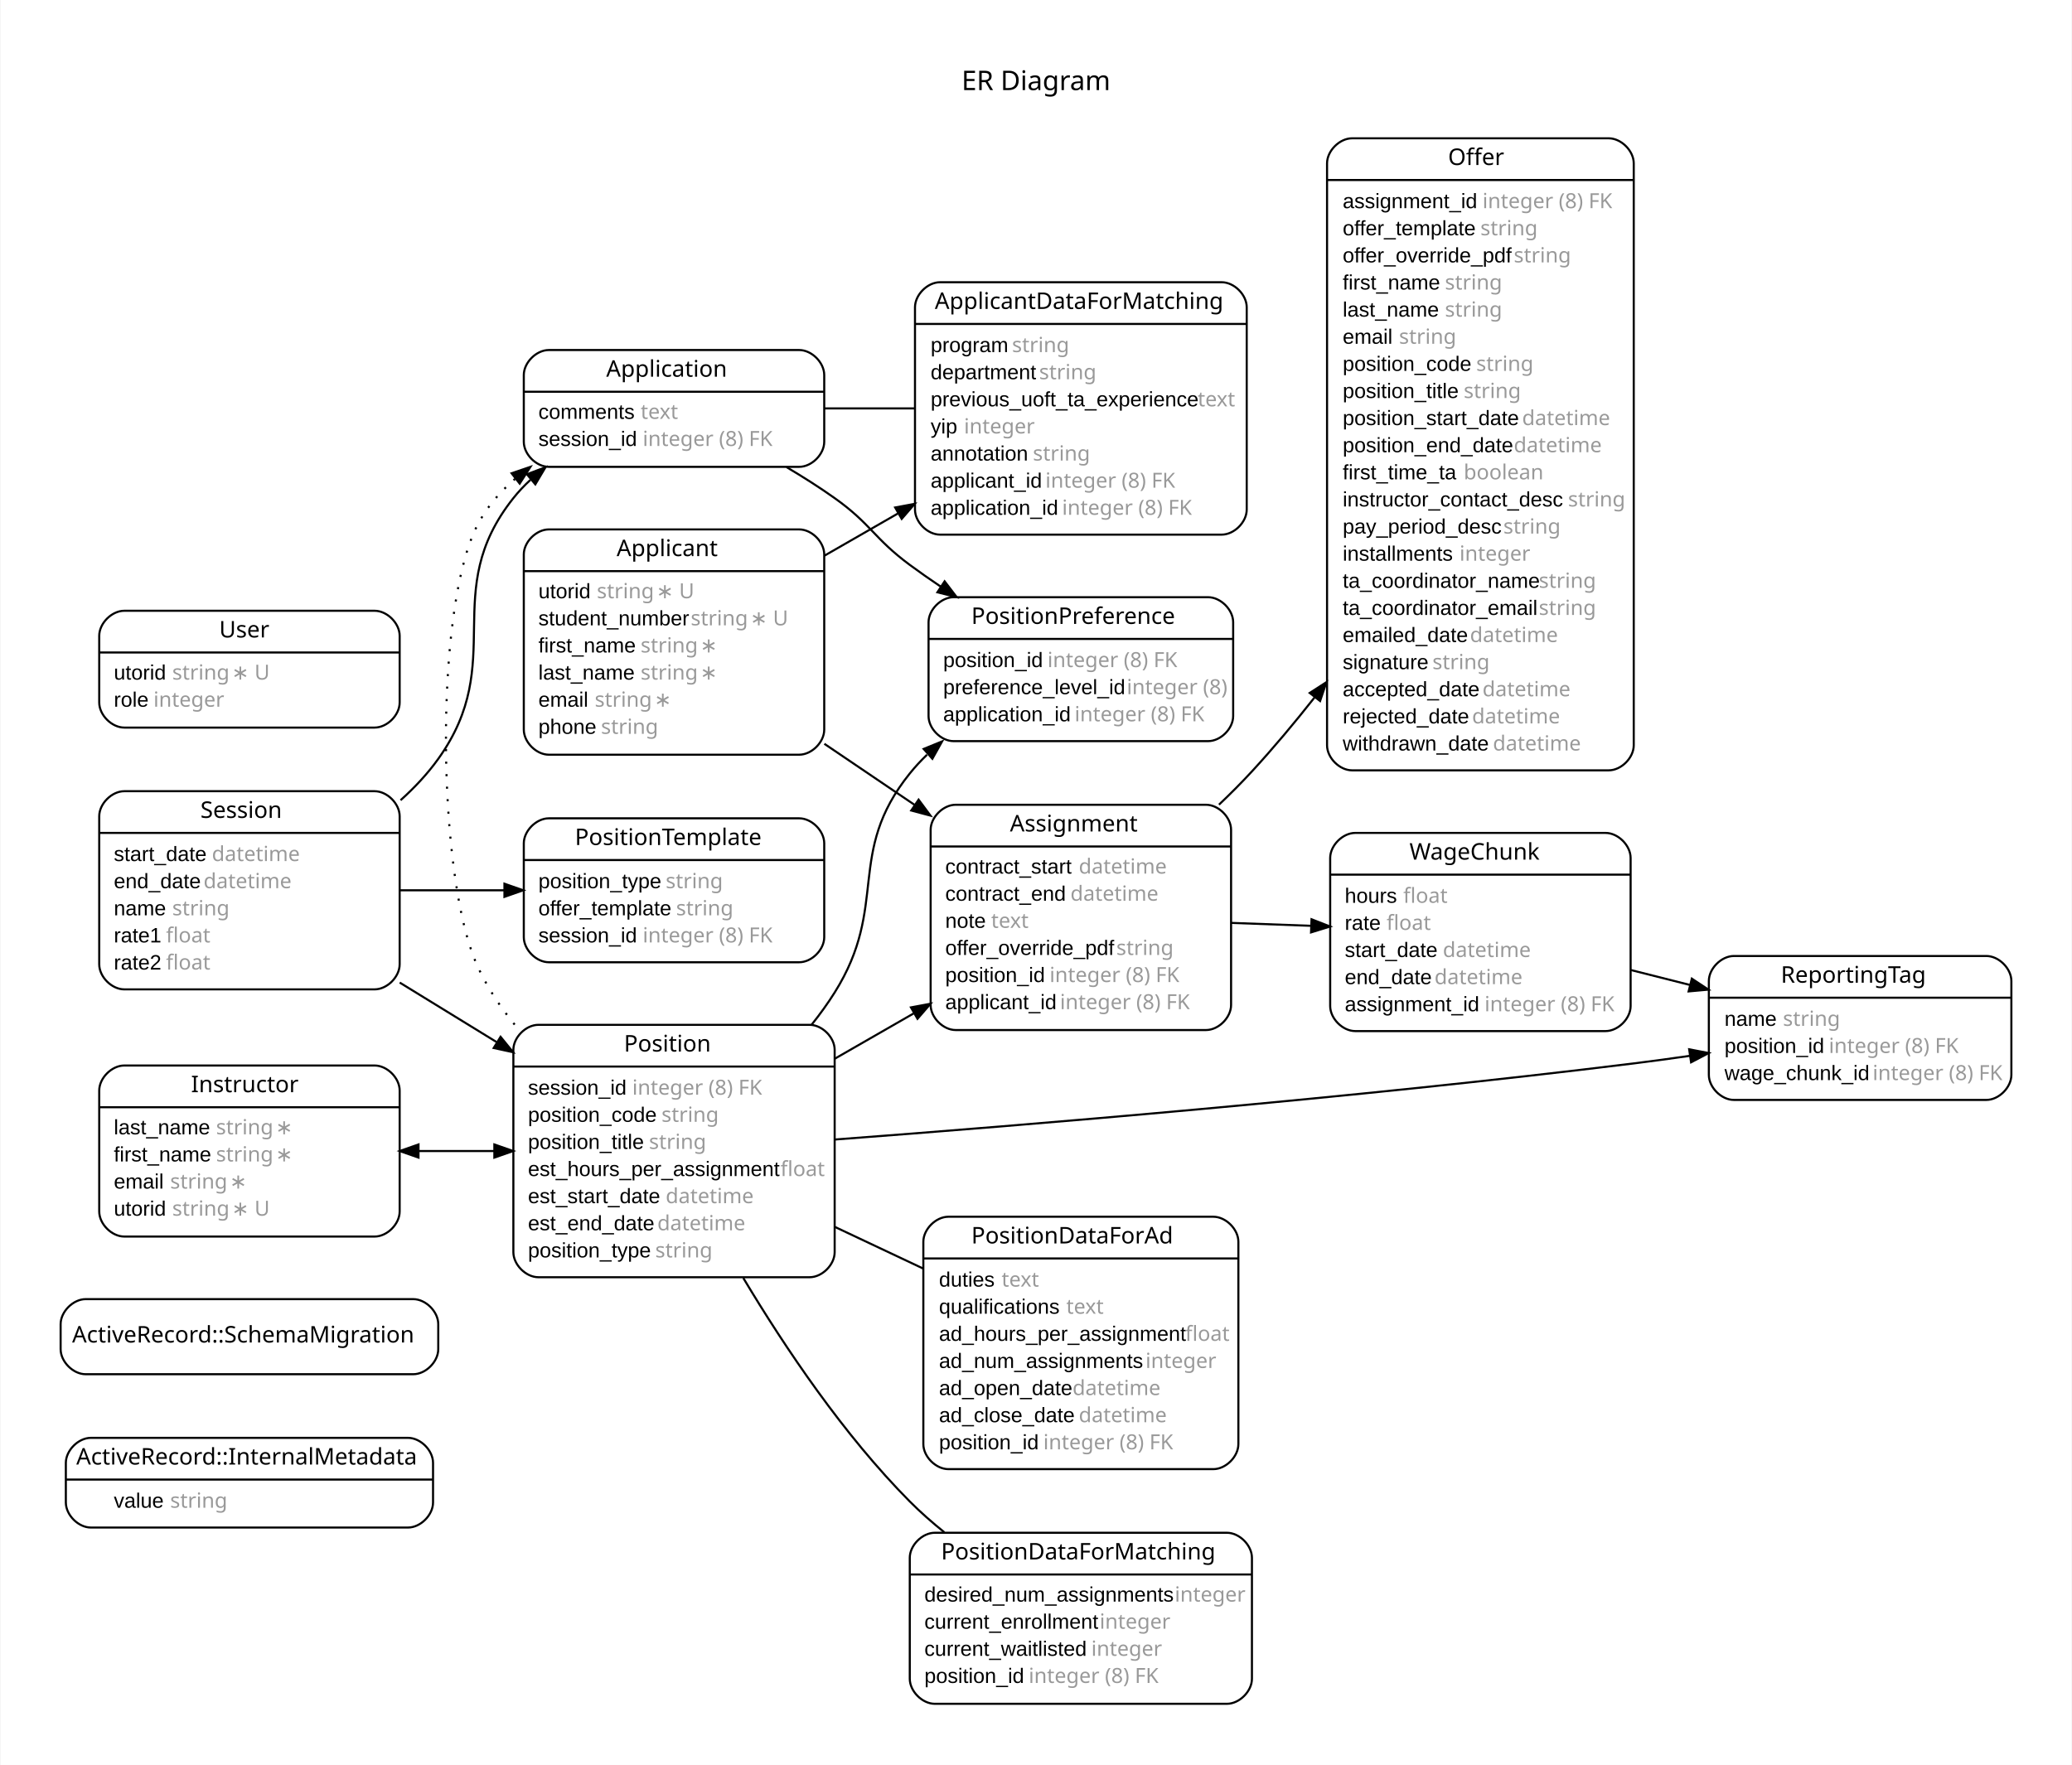
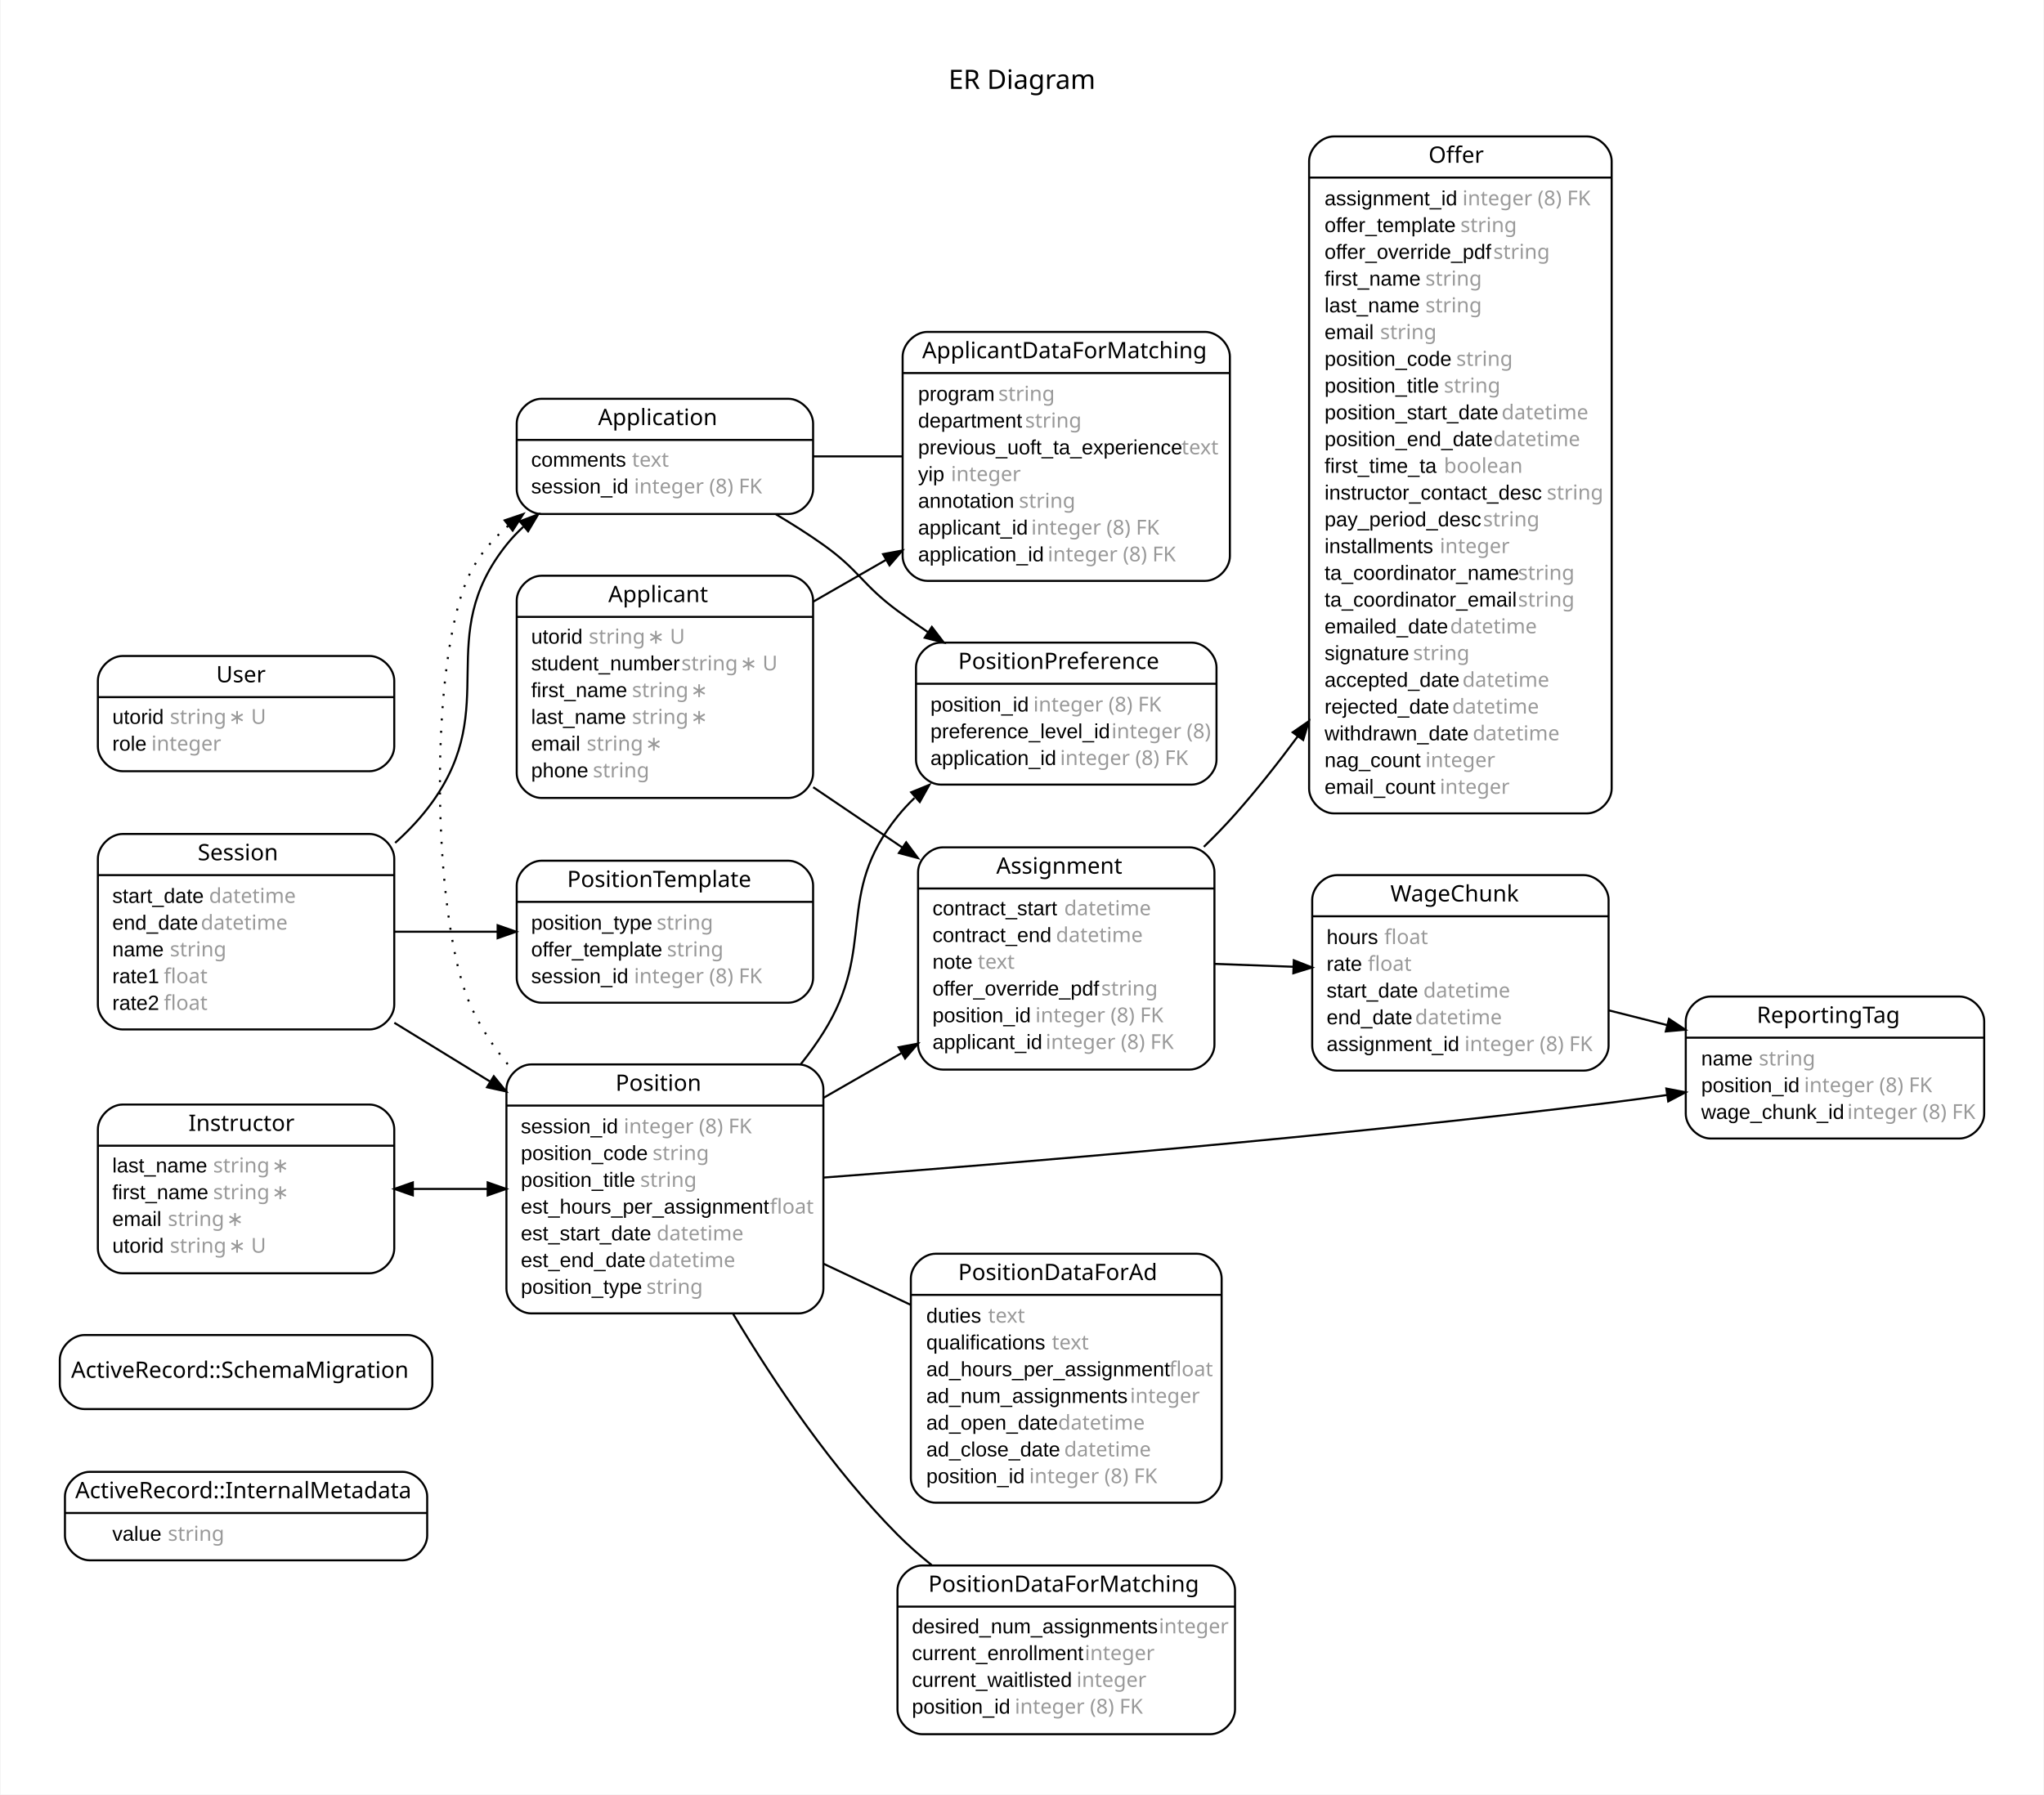
- <svg xmlns="http://www.w3.org/2000/svg" width="993pt" height="846pt" viewBox="0.00 0.00 992.60 846.10">
-   <g id="graph0" class="graph" transform="scale(1 1) rotate(0) translate(28.8 817.3)">
-     <polygon fill="#ffffff" stroke="transparent" points="-28.8,28.8 -28.8,-817.3 963.8,-817.3 963.8,28.8 -28.8,28.8" />
-     <text text-anchor="middle" x="467.5" y="-774.1" font-family="Arial Bold" font-size="13.00" fill="#000000">ER Diagram</text>
+ <svg xmlns="http://www.w3.org/2000/svg" width="993pt" height="872pt" viewBox="0.00 0.00 992.60 872.10">
+   <g id="graph0" class="graph" transform="scale(1 1) rotate(0) translate(28.8 843.3)">
+     <polygon fill="#ffffff" stroke="transparent" points="-28.8,28.8 -28.8,-843.3 963.8,-843.3 963.8,28.8 -28.8,28.8" />
+     <text text-anchor="middle" x="467.5" y="-800.1" font-family="Arial Bold" font-size="13.00" fill="#000000">ER Diagram</text>
    <g id="node1" class="node">
      <path fill="none" stroke="#000000" d="M14.5,-85C14.5,-85 166.5,-85 166.5,-85 172.5,-85 178.5,-91 178.5,-97 178.5,-97 178.5,-116 178.5,-116 178.5,-122 172.5,-128 166.5,-128 166.5,-128 14.5,-128 14.5,-128 8.5,-128 2.5,-122 2.5,-116 2.5,-116 2.5,-97 2.5,-97 2.5,-91 8.5,-85 14.5,-85" />
      <text text-anchor="start" x="7.5" y="-115.2" font-family="Arial Bold" font-size="11.00" fill="#000000">ActiveRecord::InternalMetadata</text>
      <polyline fill="none" stroke="#000000" points="2.5,-108 178.5,-108 " />
      <text text-anchor="start" x="25.5" y="-94.5" font-family="Arial" font-size="10.00" fill="#000000">value </text>
      <text text-anchor="start" x="52.5" y="-94.5" font-family="Arial Italic" font-size="10.00" fill="#999999">string</text>
    </g>
    <g id="node2" class="node">
      <path fill="none" stroke="#000000" d="M12,-158.5C12,-158.5 169,-158.5 169,-158.5 175,-158.5 181,-164.5 181,-170.5 181,-170.5 181,-182.5 181,-182.5 181,-188.5 175,-194.5 169,-194.5 169,-194.5 12,-194.5 12,-194.5 6,-194.5 0,-188.5 0,-182.5 0,-182.5 0,-170.5 0,-170.5 0,-164.5 6,-158.5 12,-158.5" />
      <text text-anchor="start" x="5.5" y="-173.7" font-family="Arial Bold" font-size="11.00" fill="#000000">ActiveRecord::SchemaMigration</text>
    </g>
    <g id="node3" class="node">
      <path fill="none" stroke="#000000" d="M234,-455.5C234,-455.5 354,-455.5 354,-455.5 360,-455.5 366,-461.5 366,-467.5 366,-467.5 366,-551.5 366,-551.5 366,-557.5 360,-563.5 354,-563.5 354,-563.5 234,-563.5 234,-563.5 228,-563.5 222,-557.5 222,-551.5 222,-551.5 222,-467.5 222,-467.5 222,-461.5 228,-455.5 234,-455.5" />
      <text text-anchor="start" x="266.5" y="-550.7" font-family="Arial Bold" font-size="11.00" fill="#000000">Applicant</text>
      <polyline fill="none" stroke="#000000" points="222,-543.5 366,-543.5 " />
      <text text-anchor="start" x="229" y="-530.5" font-family="Arial" font-size="10.00" fill="#000000">utorid </text>
      <text text-anchor="start" x="257" y="-530.5" font-family="Arial Italic" font-size="10.00" fill="#999999">string ∗ U</text>
      <text text-anchor="start" x="229" y="-517.5" font-family="Arial" font-size="10.00" fill="#000000">student_number </text>
      <text text-anchor="start" x="302" y="-517.5" font-family="Arial Italic" font-size="10.00" fill="#999999">string ∗ U</text>
      <text text-anchor="start" x="229" y="-504.5" font-family="Arial" font-size="10.00" fill="#000000">first_name </text>
      <text text-anchor="start" x="278" y="-504.5" font-family="Arial Italic" font-size="10.00" fill="#999999">string ∗</text>
      <text text-anchor="start" x="229" y="-491.5" font-family="Arial" font-size="10.00" fill="#000000">last_name </text>
      <text text-anchor="start" x="278" y="-491.5" font-family="Arial Italic" font-size="10.00" fill="#999999">string ∗</text>
      <text text-anchor="start" x="229" y="-478.5" font-family="Arial" font-size="10.00" fill="#000000">email </text>
      <text text-anchor="start" x="256" y="-478.5" font-family="Arial Italic" font-size="10.00" fill="#999999">string ∗</text>
      <text text-anchor="start" x="229" y="-465.5" font-family="Arial" font-size="10.00" fill="#000000">phone </text>
      <text text-anchor="start" x="259" y="-465.5" font-family="Arial Italic" font-size="10.00" fill="#999999">string</text>
    </g>
    <g id="node4" class="node">
      <path fill="none" stroke="#000000" d="M421.5,-561C421.5,-561 556.5,-561 556.5,-561 562.5,-561 568.5,-567 568.5,-573 568.5,-573 568.5,-670 568.5,-670 568.5,-676 562.5,-682 556.5,-682 556.5,-682 421.5,-682 421.5,-682 415.5,-682 409.5,-676 409.5,-670 409.5,-670 409.5,-573 409.5,-573 409.5,-567 415.5,-561 421.5,-561" />
      <text text-anchor="start" x="419" y="-669.2" font-family="Arial Bold" font-size="11.00" fill="#000000">ApplicantDataForMatching</text>
      <polyline fill="none" stroke="#000000" points="409.5,-662 568.5,-662 " />
      <text text-anchor="start" x="417" y="-648.5" font-family="Arial" font-size="10.00" fill="#000000">program </text>
      <text text-anchor="start" x="456" y="-648.5" font-family="Arial Italic" font-size="10.00" fill="#999999">string</text>
      <text text-anchor="start" x="417" y="-635.5" font-family="Arial" font-size="10.00" fill="#000000">department </text>
      <text text-anchor="start" x="469" y="-635.5" font-family="Arial Italic" font-size="10.00" fill="#999999">string</text>
      <text text-anchor="start" x="417" y="-622.5" font-family="Arial" font-size="10.00" fill="#000000">previous_uoft_ta_experience </text>
      <text text-anchor="start" x="545" y="-622.5" font-family="Arial Italic" font-size="10.00" fill="#999999">text</text>
      <text text-anchor="start" x="417" y="-609.5" font-family="Arial" font-size="10.00" fill="#000000">yip </text>
      <text text-anchor="start" x="433" y="-609.5" font-family="Arial Italic" font-size="10.00" fill="#999999">integer</text>
      <text text-anchor="start" x="417" y="-596.5" font-family="Arial" font-size="10.00" fill="#000000">annotation </text>
      <text text-anchor="start" x="466" y="-596.5" font-family="Arial Italic" font-size="10.00" fill="#999999">string</text>
      <text text-anchor="start" x="417" y="-583.5" font-family="Arial" font-size="10.00" fill="#000000">applicant_id </text>
      <text text-anchor="start" x="472" y="-583.5" font-family="Arial Italic" font-size="10.00" fill="#999999">integer (8) FK</text>
      <text text-anchor="start" x="417" y="-570.5" font-family="Arial" font-size="10.00" fill="#000000">application_id </text>
      <text text-anchor="start" x="480" y="-570.5" font-family="Arial Italic" font-size="10.00" fill="#999999">integer (8) FK</text>
    </g>
    <g id="edge5" class="edge">
      <path fill="none" stroke="#000000" d="M366.057,-550.886C377.516,-557.468 389.48,-564.34 401.252,-571.101" />
      <polygon fill="#000000" stroke="#000000" points="399.99,-574.009 409.363,-575.76 403.128,-568.546 399.99,-574.009" />
    </g>
    <g id="node6" class="node">
      <path fill="none" stroke="#000000" d="M429,-323.5C429,-323.5 549,-323.5 549,-323.5 555,-323.5 561,-329.5 561,-335.5 561,-335.5 561,-419.5 561,-419.5 561,-425.5 555,-431.5 549,-431.5 549,-431.5 429,-431.5 429,-431.5 423,-431.5 417,-425.5 417,-419.5 417,-419.5 417,-335.5 417,-335.5 417,-329.5 423,-323.5 429,-323.5" />
      <text text-anchor="start" x="455" y="-418.7" font-family="Arial Bold" font-size="11.00" fill="#000000">Assignment</text>
      <polyline fill="none" stroke="#000000" points="417,-411.5 561,-411.5 " />
      <text text-anchor="start" x="424" y="-398.5" font-family="Arial" font-size="10.00" fill="#000000">contract_start </text>
      <text text-anchor="start" x="488" y="-398.5" font-family="Arial Italic" font-size="10.00" fill="#999999">datetime</text>
      <text text-anchor="start" x="424" y="-385.5" font-family="Arial" font-size="10.00" fill="#000000">contract_end </text>
      <text text-anchor="start" x="484" y="-385.5" font-family="Arial Italic" font-size="10.00" fill="#999999">datetime</text>
      <text text-anchor="start" x="424" y="-372.5" font-family="Arial" font-size="10.00" fill="#000000">note </text>
      <text text-anchor="start" x="446" y="-372.5" font-family="Arial Italic" font-size="10.00" fill="#999999">text</text>
      <text text-anchor="start" x="424" y="-359.5" font-family="Arial" font-size="10.00" fill="#000000">offer_override_pdf </text>
      <text text-anchor="start" x="506" y="-359.5" font-family="Arial Italic" font-size="10.00" fill="#999999">string</text>
      <text text-anchor="start" x="424" y="-346.5" font-family="Arial" font-size="10.00" fill="#000000">position_id </text>
      <text text-anchor="start" x="474" y="-346.5" font-family="Arial Italic" font-size="10.00" fill="#999999">integer (8) FK</text>
      <text text-anchor="start" x="424" y="-333.5" font-family="Arial" font-size="10.00" fill="#000000">applicant_id </text>
      <text text-anchor="start" x="479" y="-333.5" font-family="Arial Italic" font-size="10.00" fill="#999999">integer (8) FK</text>
    </g>
    <g id="edge2" class="edge">
      <path fill="none" stroke="#000000" d="M366.057,-460.723C380.192,-451.154 395.095,-441.067 409.459,-431.343" />
      <polygon fill="#000000" stroke="#000000" points="411.227,-433.95 416.914,-426.297 407.695,-428.733 411.227,-433.95" />
    </g>
    <g id="node5" class="node">
      <path fill="none" stroke="#000000" d="M234,-593.5C234,-593.5 354,-593.5 354,-593.5 360,-593.5 366,-599.5 366,-605.5 366,-605.5 366,-637.5 366,-637.5 366,-643.5 360,-649.5 354,-649.5 354,-649.5 234,-649.5 234,-649.5 228,-649.5 222,-643.5 222,-637.5 222,-637.5 222,-605.5 222,-605.5 222,-599.5 228,-593.5 234,-593.5" />
      <text text-anchor="start" x="261.5" y="-636.7" font-family="Arial Bold" font-size="11.00" fill="#000000">Application</text>
      <polyline fill="none" stroke="#000000" points="222,-629.5 366,-629.5 " />
      <text text-anchor="start" x="229" y="-616.5" font-family="Arial" font-size="10.00" fill="#000000">comments </text>
      <text text-anchor="start" x="278" y="-616.5" font-family="Arial Italic" font-size="10.00" fill="#999999">text</text>
      <text text-anchor="start" x="229" y="-603.5" font-family="Arial" font-size="10.00" fill="#000000">session_id </text>
      <text text-anchor="start" x="279" y="-603.5" font-family="Arial Italic" font-size="10.00" fill="#999999">integer (8) FK</text>
    </g>
    <g id="edge15" class="edge">
      <path fill="none" stroke="#000000" d="M366.057,-621.5C380.161,-621.5 395.029,-621.5 409.363,-621.5" />
    </g>
    <g id="node12" class="node">
      <path fill="none" stroke="#000000" d="M428,-462C428,-462 550,-462 550,-462 556,-462 562,-468 562,-474 562,-474 562,-519 562,-519 562,-525 556,-531 550,-531 550,-531 428,-531 428,-531 422,-531 416,-525 416,-519 416,-519 416,-474 416,-474 416,-468 422,-462 428,-462" />
      <text text-anchor="start" x="436.5" y="-518.2" font-family="Arial Bold" font-size="11.00" fill="#000000">PositionPreference</text>
      <polyline fill="none" stroke="#000000" points="416,-511 562,-511 " />
      <text text-anchor="start" x="423" y="-497.5" font-family="Arial" font-size="10.00" fill="#000000">position_id </text>
      <text text-anchor="start" x="473" y="-497.5" font-family="Arial Italic" font-size="10.00" fill="#999999">integer (8) FK</text>
      <text text-anchor="start" x="423" y="-484.5" font-family="Arial" font-size="10.00" fill="#000000">preference_level_id </text>
      <text text-anchor="start" x="511" y="-484.5" font-family="Arial Italic" font-size="10.00" fill="#999999">integer (8)</text>
      <text text-anchor="start" x="423" y="-471.5" font-family="Arial" font-size="10.00" fill="#000000">application_id </text>
      <text text-anchor="start" x="486" y="-471.5" font-family="Arial Italic" font-size="10.00" fill="#999999">integer (8) FK</text>
    </g>
    <g id="edge17" class="edge">
      <path fill="none" stroke="#000000" d="M347.944,-593.355C355.851,-588.666 363.762,-583.645 371,-578.5 388.448,-566.097 389.792,-559.235 407,-546.5 411.773,-542.968 416.804,-539.451 421.93,-536.014" />
      <polygon fill="#000000" stroke="#000000" points="423.701,-538.619 429.489,-531.041 420.239,-533.356 423.701,-538.619" />
    </g>
    <g id="node8" class="node">
-       <path fill="none" stroke="#000000" d="M619,-448C619,-448 742,-448 742,-448 748,-448 754,-454 754,-460 754,-460 754,-739 754,-739 754,-745 748,-751 742,-751 742,-751 619,-751 619,-751 613,-751 607,-745 607,-739 607,-739 607,-460 607,-460 607,-454 613,-448 619,-448" />
-       <text text-anchor="start" x="665" y="-738.2" font-family="Arial Bold" font-size="11.00" fill="#000000">Offer</text>
-       <polyline fill="none" stroke="#000000" points="607,-731 754,-731 " />
-       <text text-anchor="start" x="614.5" y="-717.5" font-family="Arial" font-size="10.00" fill="#000000">assignment_id </text>
-       <text text-anchor="start" x="681.5" y="-717.5" font-family="Arial Italic" font-size="10.00" fill="#999999">integer (8) FK</text>
-       <text text-anchor="start" x="614.5" y="-704.5" font-family="Arial" font-size="10.00" fill="#000000">offer_template </text>
-       <text text-anchor="start" x="680.5" y="-704.5" font-family="Arial Italic" font-size="10.00" fill="#999999">string</text>
-       <text text-anchor="start" x="614.5" y="-691.5" font-family="Arial" font-size="10.00" fill="#000000">offer_override_pdf </text>
-       <text text-anchor="start" x="696.5" y="-691.5" font-family="Arial Italic" font-size="10.00" fill="#999999">string</text>
-       <text text-anchor="start" x="614.5" y="-678.5" font-family="Arial" font-size="10.00" fill="#000000">first_name </text>
-       <text text-anchor="start" x="663.5" y="-678.5" font-family="Arial Italic" font-size="10.00" fill="#999999">string</text>
-       <text text-anchor="start" x="614.5" y="-665.5" font-family="Arial" font-size="10.00" fill="#000000">last_name </text>
-       <text text-anchor="start" x="663.5" y="-665.5" font-family="Arial Italic" font-size="10.00" fill="#999999">string</text>
-       <text text-anchor="start" x="614.5" y="-652.5" font-family="Arial" font-size="10.00" fill="#000000">email </text>
-       <text text-anchor="start" x="641.5" y="-652.5" font-family="Arial Italic" font-size="10.00" fill="#999999">string</text>
-       <text text-anchor="start" x="614.5" y="-639.5" font-family="Arial" font-size="10.00" fill="#000000">position_code </text>
-       <text text-anchor="start" x="678.5" y="-639.5" font-family="Arial Italic" font-size="10.00" fill="#999999">string</text>
-       <text text-anchor="start" x="614.5" y="-626.5" font-family="Arial" font-size="10.00" fill="#000000">position_title </text>
-       <text text-anchor="start" x="672.5" y="-626.5" font-family="Arial Italic" font-size="10.00" fill="#999999">string</text>
-       <text text-anchor="start" x="614.5" y="-613.5" font-family="Arial" font-size="10.00" fill="#000000">position_start_date </text>
-       <text text-anchor="start" x="700.5" y="-613.5" font-family="Arial Italic" font-size="10.00" fill="#999999">datetime</text>
-       <text text-anchor="start" x="614.5" y="-600.5" font-family="Arial" font-size="10.00" fill="#000000">position_end_date </text>
-       <text text-anchor="start" x="696.5" y="-600.5" font-family="Arial Italic" font-size="10.00" fill="#999999">datetime</text>
-       <text text-anchor="start" x="614.5" y="-587.5" font-family="Arial" font-size="10.00" fill="#000000">first_time_ta </text>
-       <text text-anchor="start" x="672.5" y="-587.5" font-family="Arial Italic" font-size="10.00" fill="#999999">boolean</text>
-       <text text-anchor="start" x="614.5" y="-574.5" font-family="Arial" font-size="10.00" fill="#000000">instructor_contact_desc </text>
-       <text text-anchor="start" x="722.5" y="-574.5" font-family="Arial Italic" font-size="10.00" fill="#999999">string</text>
-       <text text-anchor="start" x="614.5" y="-561.5" font-family="Arial" font-size="10.00" fill="#000000">pay_period_desc </text>
-       <text text-anchor="start" x="691.5" y="-561.5" font-family="Arial Italic" font-size="10.00" fill="#999999">string</text>
-       <text text-anchor="start" x="614.5" y="-548.5" font-family="Arial" font-size="10.00" fill="#000000">installments </text>
-       <text text-anchor="start" x="670.5" y="-548.5" font-family="Arial Italic" font-size="10.00" fill="#999999">integer</text>
-       <text text-anchor="start" x="614.5" y="-535.5" font-family="Arial" font-size="10.00" fill="#000000">ta_coordinator_name </text>
-       <text text-anchor="start" x="708.5" y="-535.5" font-family="Arial Italic" font-size="10.00" fill="#999999">string</text>
-       <text text-anchor="start" x="614.5" y="-522.5" font-family="Arial" font-size="10.00" fill="#000000">ta_coordinator_email </text>
-       <text text-anchor="start" x="708.5" y="-522.5" font-family="Arial Italic" font-size="10.00" fill="#999999">string</text>
-       <text text-anchor="start" x="614.5" y="-509.5" font-family="Arial" font-size="10.00" fill="#000000">emailed_date </text>
-       <text text-anchor="start" x="675.5" y="-509.5" font-family="Arial Italic" font-size="10.00" fill="#999999">datetime</text>
-       <text text-anchor="start" x="614.5" y="-496.5" font-family="Arial" font-size="10.00" fill="#000000">signature </text>
-       <text text-anchor="start" x="657.5" y="-496.5" font-family="Arial Italic" font-size="10.00" fill="#999999">string</text>
-       <text text-anchor="start" x="614.5" y="-483.5" font-family="Arial" font-size="10.00" fill="#000000">accepted_date </text>
-       <text text-anchor="start" x="681.5" y="-483.5" font-family="Arial Italic" font-size="10.00" fill="#999999">datetime</text>
-       <text text-anchor="start" x="614.5" y="-470.5" font-family="Arial" font-size="10.00" fill="#000000">rejected_date </text>
-       <text text-anchor="start" x="676.5" y="-470.5" font-family="Arial Italic" font-size="10.00" fill="#999999">datetime</text>
-       <text text-anchor="start" x="614.5" y="-457.5" font-family="Arial" font-size="10.00" fill="#000000">withdrawn_date </text>
-       <text text-anchor="start" x="686.5" y="-457.5" font-family="Arial Italic" font-size="10.00" fill="#999999">datetime</text>
+       <path fill="none" stroke="#000000" d="M619,-448C619,-448 742,-448 742,-448 748,-448 754,-454 754,-460 754,-460 754,-765 754,-765 754,-771 748,-777 742,-777 742,-777 619,-777 619,-777 613,-777 607,-771 607,-765 607,-765 607,-460 607,-460 607,-454 613,-448 619,-448" />
+       <text text-anchor="start" x="665" y="-764.2" font-family="Arial Bold" font-size="11.00" fill="#000000">Offer</text>
+       <polyline fill="none" stroke="#000000" points="607,-757 754,-757 " />
+       <text text-anchor="start" x="614.5" y="-743.5" font-family="Arial" font-size="10.00" fill="#000000">assignment_id </text>
+       <text text-anchor="start" x="681.5" y="-743.5" font-family="Arial Italic" font-size="10.00" fill="#999999">integer (8) FK</text>
+       <text text-anchor="start" x="614.5" y="-730.5" font-family="Arial" font-size="10.00" fill="#000000">offer_template </text>
+       <text text-anchor="start" x="680.5" y="-730.5" font-family="Arial Italic" font-size="10.00" fill="#999999">string</text>
+       <text text-anchor="start" x="614.5" y="-717.5" font-family="Arial" font-size="10.00" fill="#000000">offer_override_pdf </text>
+       <text text-anchor="start" x="696.5" y="-717.5" font-family="Arial Italic" font-size="10.00" fill="#999999">string</text>
+       <text text-anchor="start" x="614.5" y="-704.5" font-family="Arial" font-size="10.00" fill="#000000">first_name </text>
+       <text text-anchor="start" x="663.5" y="-704.5" font-family="Arial Italic" font-size="10.00" fill="#999999">string</text>
+       <text text-anchor="start" x="614.5" y="-691.5" font-family="Arial" font-size="10.00" fill="#000000">last_name </text>
+       <text text-anchor="start" x="663.5" y="-691.5" font-family="Arial Italic" font-size="10.00" fill="#999999">string</text>
+       <text text-anchor="start" x="614.5" y="-678.5" font-family="Arial" font-size="10.00" fill="#000000">email </text>
+       <text text-anchor="start" x="641.5" y="-678.5" font-family="Arial Italic" font-size="10.00" fill="#999999">string</text>
+       <text text-anchor="start" x="614.5" y="-665.5" font-family="Arial" font-size="10.00" fill="#000000">position_code </text>
+       <text text-anchor="start" x="678.5" y="-665.5" font-family="Arial Italic" font-size="10.00" fill="#999999">string</text>
+       <text text-anchor="start" x="614.5" y="-652.5" font-family="Arial" font-size="10.00" fill="#000000">position_title </text>
+       <text text-anchor="start" x="672.5" y="-652.5" font-family="Arial Italic" font-size="10.00" fill="#999999">string</text>
+       <text text-anchor="start" x="614.5" y="-639.5" font-family="Arial" font-size="10.00" fill="#000000">position_start_date </text>
+       <text text-anchor="start" x="700.5" y="-639.5" font-family="Arial Italic" font-size="10.00" fill="#999999">datetime</text>
+       <text text-anchor="start" x="614.5" y="-626.5" font-family="Arial" font-size="10.00" fill="#000000">position_end_date </text>
+       <text text-anchor="start" x="696.5" y="-626.5" font-family="Arial Italic" font-size="10.00" fill="#999999">datetime</text>
+       <text text-anchor="start" x="614.5" y="-613.5" font-family="Arial" font-size="10.00" fill="#000000">first_time_ta </text>
+       <text text-anchor="start" x="672.5" y="-613.5" font-family="Arial Italic" font-size="10.00" fill="#999999">boolean</text>
+       <text text-anchor="start" x="614.5" y="-600.5" font-family="Arial" font-size="10.00" fill="#000000">instructor_contact_desc </text>
+       <text text-anchor="start" x="722.5" y="-600.5" font-family="Arial Italic" font-size="10.00" fill="#999999">string</text>
+       <text text-anchor="start" x="614.5" y="-587.5" font-family="Arial" font-size="10.00" fill="#000000">pay_period_desc </text>
+       <text text-anchor="start" x="691.5" y="-587.5" font-family="Arial Italic" font-size="10.00" fill="#999999">string</text>
+       <text text-anchor="start" x="614.5" y="-574.5" font-family="Arial" font-size="10.00" fill="#000000">installments </text>
+       <text text-anchor="start" x="670.5" y="-574.5" font-family="Arial Italic" font-size="10.00" fill="#999999">integer</text>
+       <text text-anchor="start" x="614.5" y="-561.5" font-family="Arial" font-size="10.00" fill="#000000">ta_coordinator_name </text>
+       <text text-anchor="start" x="708.5" y="-561.5" font-family="Arial Italic" font-size="10.00" fill="#999999">string</text>
+       <text text-anchor="start" x="614.5" y="-548.5" font-family="Arial" font-size="10.00" fill="#000000">ta_coordinator_email </text>
+       <text text-anchor="start" x="708.5" y="-548.5" font-family="Arial Italic" font-size="10.00" fill="#999999">string</text>
+       <text text-anchor="start" x="614.5" y="-535.5" font-family="Arial" font-size="10.00" fill="#000000">emailed_date </text>
+       <text text-anchor="start" x="675.5" y="-535.5" font-family="Arial Italic" font-size="10.00" fill="#999999">datetime</text>
+       <text text-anchor="start" x="614.5" y="-522.5" font-family="Arial" font-size="10.00" fill="#000000">signature </text>
+       <text text-anchor="start" x="657.5" y="-522.5" font-family="Arial Italic" font-size="10.00" fill="#999999">string</text>
+       <text text-anchor="start" x="614.5" y="-509.5" font-family="Arial" font-size="10.00" fill="#000000">accepted_date </text>
+       <text text-anchor="start" x="681.5" y="-509.5" font-family="Arial Italic" font-size="10.00" fill="#999999">datetime</text>
+       <text text-anchor="start" x="614.5" y="-496.5" font-family="Arial" font-size="10.00" fill="#000000">rejected_date </text>
+       <text text-anchor="start" x="676.5" y="-496.5" font-family="Arial Italic" font-size="10.00" fill="#999999">datetime</text>
+       <text text-anchor="start" x="614.5" y="-483.5" font-family="Arial" font-size="10.00" fill="#000000">withdrawn_date </text>
+       <text text-anchor="start" x="686.5" y="-483.5" font-family="Arial Italic" font-size="10.00" fill="#999999">datetime</text>
+       <text text-anchor="start" x="614.5" y="-470.5" font-family="Arial" font-size="10.00" fill="#000000">nag_count </text>
+       <text text-anchor="start" x="663.5" y="-470.5" font-family="Arial Italic" font-size="10.00" fill="#999999">integer</text>
+       <text text-anchor="start" x="614.5" y="-457.5" font-family="Arial" font-size="10.00" fill="#000000">email_count </text>
+       <text text-anchor="start" x="670.5" y="-457.5" font-family="Arial Italic" font-size="10.00" fill="#999999">integer</text>
    </g>
    <g id="edge1" class="edge">
-       <path fill="none" stroke="#000000" d="M555.211,-431.546C560.713,-436.772 566.055,-442.13 571,-447.5 581.221,-458.6 591.335,-470.668 601.043,-482.99" />
-       <polygon fill="#000000" stroke="#000000" points="598.695,-485.103 606.71,-490.269 603.666,-481.233 598.695,-485.103" />
+       <path fill="none" stroke="#000000" d="M555.855,-431.749C561.16,-436.891 566.283,-442.176 571,-447.5 581.484,-459.333 591.735,-472.239 601.498,-485.45" />
+       <polygon fill="#000000" stroke="#000000" points="599.022,-487.401 606.87,-492.816 604.112,-483.688 599.022,-487.401" />
    </g>
    <g id="node17" class="node">
      <path fill="none" stroke="#000000" d="M620.5,-323C620.5,-323 740.5,-323 740.5,-323 746.5,-323 752.5,-329 752.5,-335 752.5,-335 752.5,-406 752.5,-406 752.5,-412 746.5,-418 740.5,-418 740.5,-418 620.5,-418 620.5,-418 614.5,-418 608.5,-412 608.5,-406 608.5,-406 608.5,-335 608.5,-335 608.5,-329 614.5,-323 620.5,-323" />
      <text text-anchor="start" x="646.5" y="-405.2" font-family="Arial Bold" font-size="11.00" fill="#000000">WageChunk</text>
      <polyline fill="none" stroke="#000000" points="608.5,-398 752.5,-398 " />
      <text text-anchor="start" x="615.5" y="-384.5" font-family="Arial" font-size="10.00" fill="#000000">hours </text>
      <text text-anchor="start" x="643.5" y="-384.5" font-family="Arial Italic" font-size="10.00" fill="#999999">float</text>
      <text text-anchor="start" x="615.5" y="-371.5" font-family="Arial" font-size="10.00" fill="#000000">rate </text>
      <text text-anchor="start" x="635.5" y="-371.5" font-family="Arial Italic" font-size="10.00" fill="#999999">float</text>
      <text text-anchor="start" x="615.5" y="-358.5" font-family="Arial" font-size="10.00" fill="#000000">start_date </text>
      <text text-anchor="start" x="662.5" y="-358.5" font-family="Arial Italic" font-size="10.00" fill="#999999">datetime</text>
      <text text-anchor="start" x="615.5" y="-345.5" font-family="Arial" font-size="10.00" fill="#000000">end_date </text>
      <text text-anchor="start" x="658.5" y="-345.5" font-family="Arial Italic" font-size="10.00" fill="#999999">datetime</text>
      <text text-anchor="start" x="615.5" y="-332.5" font-family="Arial" font-size="10.00" fill="#000000">assignment_id </text>
      <text text-anchor="start" x="682.5" y="-332.5" font-family="Arial Italic" font-size="10.00" fill="#999999">integer (8) FK</text>
    </g>
    <g id="edge4" class="edge">
      <path fill="none" stroke="#000000" d="M561.125,-374.864C573.581,-374.408 586.606,-373.932 599.284,-373.469" />
      <polygon fill="#000000" stroke="#000000" points="599.561,-376.611 608.44,-373.134 599.331,-370.315 599.561,-376.611" />
    </g>
    <g id="node7" class="node">
      <path fill="none" stroke="#000000" d="M30.5,-224.5C30.5,-224.5 150.5,-224.5 150.5,-224.5 156.5,-224.5 162.5,-230.5 162.5,-236.5 162.5,-236.5 162.5,-294.5 162.5,-294.5 162.5,-300.5 156.5,-306.5 150.5,-306.5 150.5,-306.5 30.5,-306.5 30.5,-306.5 24.5,-306.5 18.5,-300.5 18.5,-294.5 18.5,-294.5 18.5,-236.5 18.5,-236.5 18.5,-230.5 24.5,-224.5 30.5,-224.5" />
      <text text-anchor="start" x="62.5" y="-293.7" font-family="Arial Bold" font-size="11.00" fill="#000000">Instructor</text>
      <polyline fill="none" stroke="#000000" points="18.5,-286.5 162.5,-286.5 " />
      <text text-anchor="start" x="25.5" y="-273.5" font-family="Arial" font-size="10.00" fill="#000000">last_name </text>
      <text text-anchor="start" x="74.5" y="-273.5" font-family="Arial Italic" font-size="10.00" fill="#999999">string ∗</text>
      <text text-anchor="start" x="25.5" y="-260.5" font-family="Arial" font-size="10.00" fill="#000000">first_name </text>
      <text text-anchor="start" x="74.5" y="-260.5" font-family="Arial Italic" font-size="10.00" fill="#999999">string ∗</text>
      <text text-anchor="start" x="25.5" y="-247.5" font-family="Arial" font-size="10.00" fill="#000000">email </text>
      <text text-anchor="start" x="52.5" y="-247.5" font-family="Arial Italic" font-size="10.00" fill="#999999">string ∗</text>
      <text text-anchor="start" x="25.5" y="-234.5" font-family="Arial" font-size="10.00" fill="#000000">utorid </text>
      <text text-anchor="start" x="53.5" y="-234.5" font-family="Arial Italic" font-size="10.00" fill="#999999">string ∗ U</text>
    </g>
    <g id="node9" class="node">
      <path fill="none" stroke="#000000" d="M229,-205C229,-205 359,-205 359,-205 365,-205 371,-211 371,-217 371,-217 371,-314 371,-314 371,-320 365,-326 359,-326 359,-326 229,-326 229,-326 223,-326 217,-320 217,-314 217,-314 217,-217 217,-217 217,-211 223,-205 229,-205" />
      <text text-anchor="start" x="270" y="-313.2" font-family="Arial Bold" font-size="11.00" fill="#000000">Position</text>
      <polyline fill="none" stroke="#000000" points="217,-306 371,-306 " />
      <text text-anchor="start" x="224" y="-292.5" font-family="Arial" font-size="10.00" fill="#000000">session_id </text>
      <text text-anchor="start" x="274" y="-292.5" font-family="Arial Italic" font-size="10.00" fill="#999999">integer (8) FK</text>
      <text text-anchor="start" x="224" y="-279.5" font-family="Arial" font-size="10.00" fill="#000000">position_code </text>
      <text text-anchor="start" x="288" y="-279.5" font-family="Arial Italic" font-size="10.00" fill="#999999">string</text>
      <text text-anchor="start" x="224" y="-266.5" font-family="Arial" font-size="10.00" fill="#000000">position_title </text>
      <text text-anchor="start" x="282" y="-266.5" font-family="Arial Italic" font-size="10.00" fill="#999999">string</text>
      <text text-anchor="start" x="224" y="-253.5" font-family="Arial" font-size="10.00" fill="#000000">est_hours_per_assignment </text>
      <text text-anchor="start" x="345" y="-253.5" font-family="Arial Italic" font-size="10.00" fill="#999999">float</text>
      <text text-anchor="start" x="224" y="-240.5" font-family="Arial" font-size="10.00" fill="#000000">est_start_date </text>
      <text text-anchor="start" x="290" y="-240.5" font-family="Arial Italic" font-size="10.00" fill="#999999">datetime</text>
      <text text-anchor="start" x="224" y="-227.5" font-family="Arial" font-size="10.00" fill="#000000">est_end_date </text>
      <text text-anchor="start" x="286" y="-227.5" font-family="Arial Italic" font-size="10.00" fill="#999999">datetime</text>
      <text text-anchor="start" x="224" y="-214.5" font-family="Arial" font-size="10.00" fill="#000000">position_type </text>
      <text text-anchor="start" x="285" y="-214.5" font-family="Arial Italic" font-size="10.00" fill="#999999">string</text>
    </g>
    <g id="edge7" class="edge">
      <path fill="none" stroke="#000000" d="M171.715,-265.5C183.584,-265.5 195.841,-265.5 207.805,-265.5" />
      <polygon fill="#000000" stroke="#000000" points="171.533,-262.35 162.533,-265.5 171.533,-268.65 171.533,-262.35" />
      <polygon fill="#000000" stroke="#000000" points="207.885,-268.65 216.885,-265.5 207.885,-262.35 207.885,-268.65" />
    </g>
    <g id="edge11" class="edge">
      <path fill="none" stroke="#000000" stroke-dasharray="1,5" d="M217.611,-326.113C210.098,-335.306 203.576,-345.322 199,-356 180.795,-398.486 179.048,-522.306 199,-564 203.396,-573.187 210.024,-581.031 217.774,-587.695" />
      <polygon fill="#000000" stroke="#000000" points="216.147,-590.421 225.176,-593.488 220.03,-585.46 216.147,-590.421" />
    </g>
    <g id="edge3" class="edge">
      <path fill="none" stroke="#000000" d="M371.069,-309.765C383.47,-316.888 396.332,-324.275 408.804,-331.439" />
      <polygon fill="#000000" stroke="#000000" points="407.561,-334.358 416.935,-336.109 410.699,-328.894 407.561,-334.358" />
    </g>
    <g id="node10" class="node">
      <path fill="none" stroke="#000000" d="M425.5,-113C425.5,-113 552.5,-113 552.5,-113 558.5,-113 564.5,-119 564.5,-125 564.5,-125 564.5,-222 564.5,-222 564.5,-228 558.5,-234 552.5,-234 552.5,-234 425.5,-234 425.5,-234 419.5,-234 413.5,-228 413.5,-222 413.5,-222 413.5,-125 413.5,-125 413.5,-119 419.5,-113 425.5,-113" />
      <text text-anchor="start" x="436.5" y="-221.2" font-family="Arial Bold" font-size="11.00" fill="#000000">PositionDataForAd</text>
      <polyline fill="none" stroke="#000000" points="413.5,-214 564.5,-214 " />
      <text text-anchor="start" x="421" y="-200.5" font-family="Arial" font-size="10.00" fill="#000000">duties </text>
      <text text-anchor="start" x="451" y="-200.5" font-family="Arial Italic" font-size="10.00" fill="#999999">text</text>
      <text text-anchor="start" x="421" y="-187.5" font-family="Arial" font-size="10.00" fill="#000000">qualifications </text>
      <text text-anchor="start" x="482" y="-187.5" font-family="Arial Italic" font-size="10.00" fill="#999999">text</text>
      <text text-anchor="start" x="421" y="-174.5" font-family="Arial" font-size="10.00" fill="#000000">ad_hours_per_assignment </text>
      <text text-anchor="start" x="539" y="-174.5" font-family="Arial Italic" font-size="10.00" fill="#999999">float</text>
      <text text-anchor="start" x="421" y="-161.5" font-family="Arial" font-size="10.00" fill="#000000">ad_num_assignments </text>
      <text text-anchor="start" x="520" y="-161.5" font-family="Arial Italic" font-size="10.00" fill="#999999">integer</text>
      <text text-anchor="start" x="421" y="-148.5" font-family="Arial" font-size="10.00" fill="#000000">ad_open_date </text>
      <text text-anchor="start" x="485" y="-148.5" font-family="Arial Italic" font-size="10.00" fill="#999999">datetime</text>
      <text text-anchor="start" x="421" y="-135.5" font-family="Arial" font-size="10.00" fill="#000000">ad_close_date </text>
      <text text-anchor="start" x="488" y="-135.5" font-family="Arial Italic" font-size="10.00" fill="#999999">datetime</text>
      <text text-anchor="start" x="421" y="-122.5" font-family="Arial" font-size="10.00" fill="#000000">position_id </text>
      <text text-anchor="start" x="471" y="-122.5" font-family="Arial Italic" font-size="10.00" fill="#999999">integer (8) FK</text>
    </g>
    <g id="edge12" class="edge">
      <path fill="none" stroke="#000000" d="M371.069,-229.139C385.015,-222.56 399.545,-215.704 413.447,-209.146" />
    </g>
    <g id="node11" class="node">
      <path fill="none" stroke="#000000" d="M419,-.5C419,-.5 559,-.5 559,-.5 565,-.5 571,-6.5 571,-12.5 571,-12.5 571,-70.5 571,-70.5 571,-76.5 565,-82.5 559,-82.5 559,-82.5 419,-82.5 419,-82.5 413,-82.5 407,-76.5 407,-70.5 407,-70.5 407,-12.5 407,-12.5 407,-6.5 413,-.5 419,-.5" />
      <text text-anchor="start" x="422" y="-69.7" font-family="Arial Bold" font-size="11.00" fill="#000000">PositionDataForMatching</text>
      <polyline fill="none" stroke="#000000" points="407,-62.5 571,-62.5 " />
      <text text-anchor="start" x="414" y="-49.5" font-family="Arial" font-size="10.00" fill="#000000">desired_num_assignments </text>
      <text text-anchor="start" x="534" y="-49.5" font-family="Arial Italic" font-size="10.00" fill="#999999">integer</text>
      <text text-anchor="start" x="414" y="-36.5" font-family="Arial" font-size="10.00" fill="#000000">current_enrollment </text>
      <text text-anchor="start" x="498" y="-36.5" font-family="Arial Italic" font-size="10.00" fill="#999999">integer</text>
      <text text-anchor="start" x="414" y="-23.5" font-family="Arial" font-size="10.00" fill="#000000">current_waitlisted </text>
      <text text-anchor="start" x="494" y="-23.5" font-family="Arial Italic" font-size="10.00" fill="#999999">integer</text>
      <text text-anchor="start" x="414" y="-10.5" font-family="Arial" font-size="10.00" fill="#000000">position_id </text>
      <text text-anchor="start" x="464" y="-10.5" font-family="Arial Italic" font-size="10.00" fill="#999999">integer (8) FK</text>
    </g>
    <g id="edge6" class="edge">
      <path fill="none" stroke="#000000" d="M327.201,-204.646C347.49,-170.771 375.546,-129.177 407,-97.5 412.102,-92.362 417.736,-87.403 423.592,-82.702" />
    </g>
    <g id="edge10" class="edge">
      <path fill="none" stroke="#000000" d="M359.983,-326.091C363.974,-331.094 367.702,-336.252 371,-341.5 397.252,-383.269 376.104,-408.04 407,-446.5 409.526,-449.644 412.306,-452.64 415.271,-455.489" />
      <polygon fill="#000000" stroke="#000000" points="413.659,-458.268 422.489,-461.867 417.83,-453.547 413.659,-458.268" />
    </g>
    <g id="node14" class="node">
      <path fill="none" stroke="#000000" d="M802,-290C802,-290 923,-290 923,-290 929,-290 935,-296 935,-302 935,-302 935,-347 935,-347 935,-353 929,-359 923,-359 923,-359 802,-359 802,-359 796,-359 790,-353 790,-347 790,-347 790,-302 790,-302 790,-296 796,-290 802,-290" />
      <text text-anchor="start" x="824.5" y="-346.2" font-family="Arial Bold" font-size="11.00" fill="#000000">ReportingTag</text>
      <polyline fill="none" stroke="#000000" points="790,-339 935,-339 " />
      <text text-anchor="start" x="797.5" y="-325.5" font-family="Arial" font-size="10.00" fill="#000000">name </text>
      <text text-anchor="start" x="825.5" y="-325.5" font-family="Arial Italic" font-size="10.00" fill="#999999">string</text>
      <text text-anchor="start" x="797.5" y="-312.5" font-family="Arial" font-size="10.00" fill="#000000">position_id </text>
      <text text-anchor="start" x="847.5" y="-312.5" font-family="Arial Italic" font-size="10.00" fill="#999999">integer (8) FK</text>
      <text text-anchor="start" x="797.5" y="-299.5" font-family="Arial" font-size="10.00" fill="#000000">wage_chunk_id </text>
      <text text-anchor="start" x="868.5" y="-299.5" font-family="Arial Italic" font-size="10.00" fill="#999999">integer (8) FK</text>
    </g>
    <g id="edge9" class="edge">
      <path fill="none" stroke="#000000" d="M371.077,-271.014C462.577,-277.911 619.7,-290.865 754,-307.5 762.728,-308.581 771.833,-309.824 780.896,-311.137" />
      <polygon fill="#000000" stroke="#000000" points="780.566,-314.272 789.929,-312.468 781.485,-308.039 780.566,-314.272" />
    </g>
    <g id="node13" class="node">
      <path fill="none" stroke="#000000" d="M234,-356C234,-356 354,-356 354,-356 360,-356 366,-362 366,-368 366,-368 366,-413 366,-413 366,-419 360,-425 354,-425 354,-425 234,-425 234,-425 228,-425 222,-419 222,-413 222,-413 222,-368 222,-368 222,-362 228,-356 234,-356" />
      <text text-anchor="start" x="246.5" y="-412.2" font-family="Arial Bold" font-size="11.00" fill="#000000">PositionTemplate</text>
      <polyline fill="none" stroke="#000000" points="222,-405 366,-405 " />
      <text text-anchor="start" x="229" y="-391.5" font-family="Arial" font-size="10.00" fill="#000000">position_type </text>
      <text text-anchor="start" x="290" y="-391.5" font-family="Arial Italic" font-size="10.00" fill="#999999">string</text>
      <text text-anchor="start" x="229" y="-378.5" font-family="Arial" font-size="10.00" fill="#000000">offer_template </text>
      <text text-anchor="start" x="295" y="-378.5" font-family="Arial Italic" font-size="10.00" fill="#999999">string</text>
      <text text-anchor="start" x="229" y="-365.5" font-family="Arial" font-size="10.00" fill="#000000">session_id </text>
      <text text-anchor="start" x="279" y="-365.5" font-family="Arial Italic" font-size="10.00" fill="#999999">integer (8) FK</text>
    </g>
    <g id="node15" class="node">
      <path fill="none" stroke="#000000" d="M30.5,-343C30.5,-343 150.5,-343 150.5,-343 156.5,-343 162.5,-349 162.5,-355 162.5,-355 162.5,-426 162.5,-426 162.5,-432 156.5,-438 150.5,-438 150.5,-438 30.5,-438 30.5,-438 24.5,-438 18.5,-432 18.5,-426 18.5,-426 18.5,-355 18.5,-355 18.5,-349 24.5,-343 30.5,-343" />
      <text text-anchor="start" x="67" y="-425.2" font-family="Arial Bold" font-size="11.00" fill="#000000">Session</text>
      <polyline fill="none" stroke="#000000" points="18.5,-418 162.5,-418 " />
      <text text-anchor="start" x="25.5" y="-404.5" font-family="Arial" font-size="10.00" fill="#000000">start_date </text>
      <text text-anchor="start" x="72.5" y="-404.5" font-family="Arial Italic" font-size="10.00" fill="#999999">datetime</text>
      <text text-anchor="start" x="25.5" y="-391.5" font-family="Arial" font-size="10.00" fill="#000000">end_date </text>
      <text text-anchor="start" x="68.5" y="-391.5" font-family="Arial Italic" font-size="10.00" fill="#999999">datetime</text>
      <text text-anchor="start" x="25.5" y="-378.5" font-family="Arial" font-size="10.00" fill="#000000">name </text>
      <text text-anchor="start" x="53.5" y="-378.5" font-family="Arial Italic" font-size="10.00" fill="#999999">string</text>
      <text text-anchor="start" x="25.5" y="-365.5" font-family="Arial" font-size="10.00" fill="#000000">rate1 </text>
      <text text-anchor="start" x="50.5" y="-365.5" font-family="Arial Italic" font-size="10.00" fill="#999999">float</text>
      <text text-anchor="start" x="25.5" y="-352.5" font-family="Arial" font-size="10.00" fill="#000000">rate2 </text>
      <text text-anchor="start" x="50.5" y="-352.5" font-family="Arial Italic" font-size="10.00" fill="#999999">float</text>
    </g>
    <g id="edge14" class="edge">
      <path fill="none" stroke="#000000" d="M162.932,-433.676C169.665,-439.72 175.872,-446.341 181,-453.5 214.664,-500.502 181.055,-533.219 217,-578.5 219.463,-581.603 222.215,-584.518 225.172,-587.251" />
      <polygon fill="#000000" stroke="#000000" points="223.481,-589.943 232.405,-593.302 227.523,-585.111 223.481,-589.943" />
    </g>
    <g id="edge8" class="edge">
      <path fill="none" stroke="#000000" d="M162.533,-346.254C177.527,-337.043 193.465,-327.254 208.88,-317.785" />
      <polygon fill="#000000" stroke="#000000" points="210.865,-320.262 216.885,-312.868 207.568,-314.894 210.865,-320.262" />
    </g>
    <g id="edge18" class="edge">
      <path fill="none" stroke="#000000" d="M162.533,-390.5C178.74,-390.5 196.05,-390.5 212.61,-390.5" />
      <polygon fill="#000000" stroke="#000000" points="212.721,-393.65 221.721,-390.5 212.721,-387.35 212.721,-393.65" />
    </g>
    <g id="node16" class="node">
      <path fill="none" stroke="#000000" d="M30.5,-468.5C30.5,-468.5 150.5,-468.5 150.5,-468.5 156.5,-468.5 162.5,-474.5 162.5,-480.5 162.5,-480.5 162.5,-512.5 162.5,-512.5 162.5,-518.5 156.5,-524.5 150.5,-524.5 150.5,-524.5 30.5,-524.5 30.5,-524.5 24.5,-524.5 18.5,-518.5 18.5,-512.5 18.5,-512.5 18.5,-480.5 18.5,-480.5 18.5,-474.5 24.5,-468.5 30.5,-468.5" />
      <text text-anchor="start" x="76" y="-511.7" font-family="Arial Bold" font-size="11.00" fill="#000000">User</text>
      <polyline fill="none" stroke="#000000" points="18.5,-504.5 162.5,-504.5 " />
      <text text-anchor="start" x="25.5" y="-491.5" font-family="Arial" font-size="10.00" fill="#000000">utorid </text>
      <text text-anchor="start" x="53.5" y="-491.5" font-family="Arial Italic" font-size="10.00" fill="#999999">string ∗ U</text>
      <text text-anchor="start" x="25.5" y="-478.5" font-family="Arial" font-size="10.00" fill="#000000">role </text>
      <text text-anchor="start" x="44.5" y="-478.5" font-family="Arial Italic" font-size="10.00" fill="#999999">integer</text>
    </g>
    <g id="edge13" class="edge">
      <path fill="none" stroke="#000000" d="M752.693,-352.253C761.943,-349.915 771.465,-347.509 780.853,-345.136" />
      <polygon fill="#000000" stroke="#000000" points="781.845,-348.134 789.799,-342.875 780.301,-342.026 781.845,-348.134" />
    </g>
  </g>
</svg>
